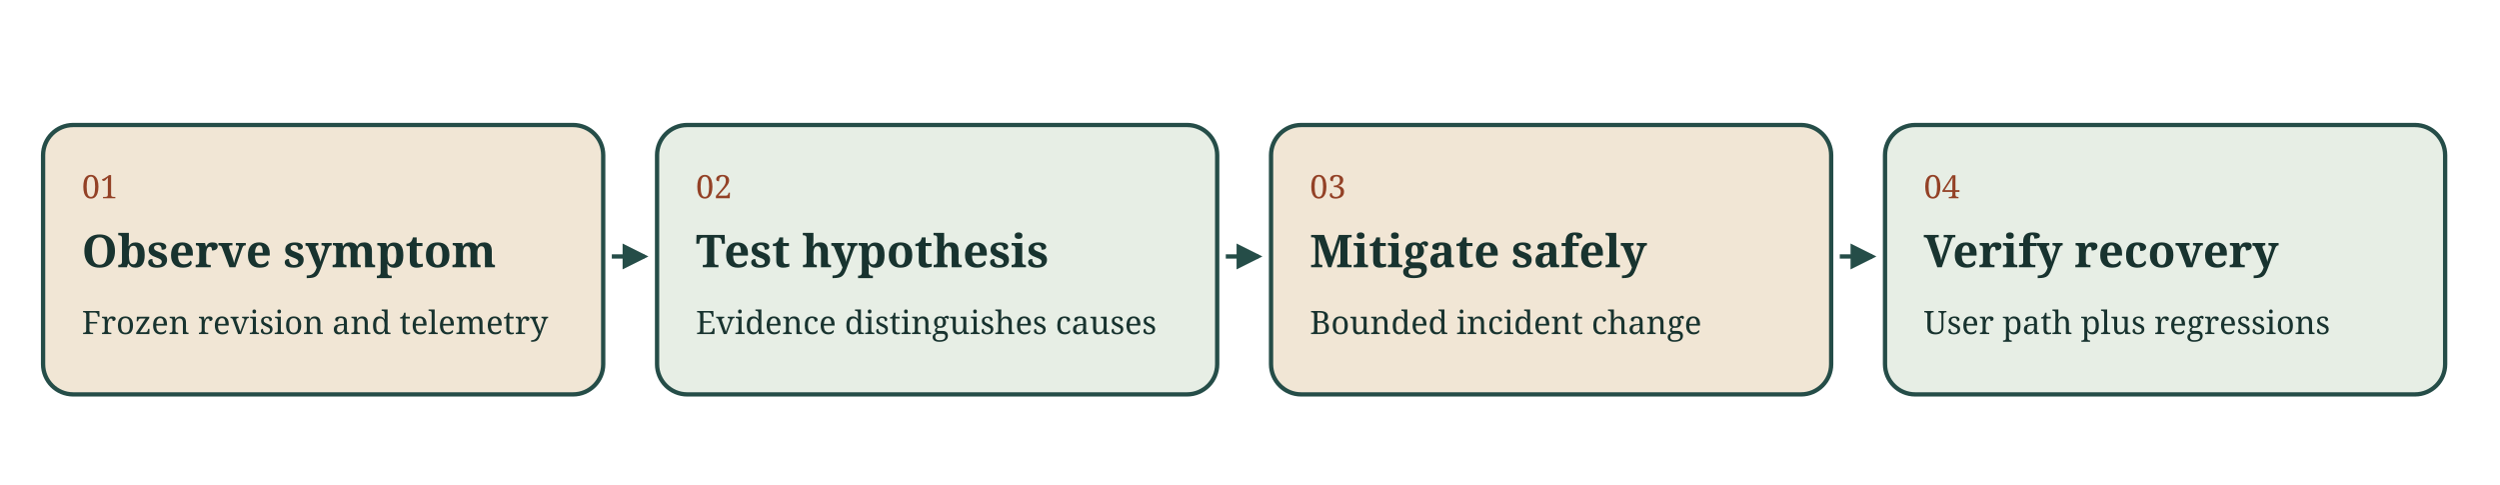
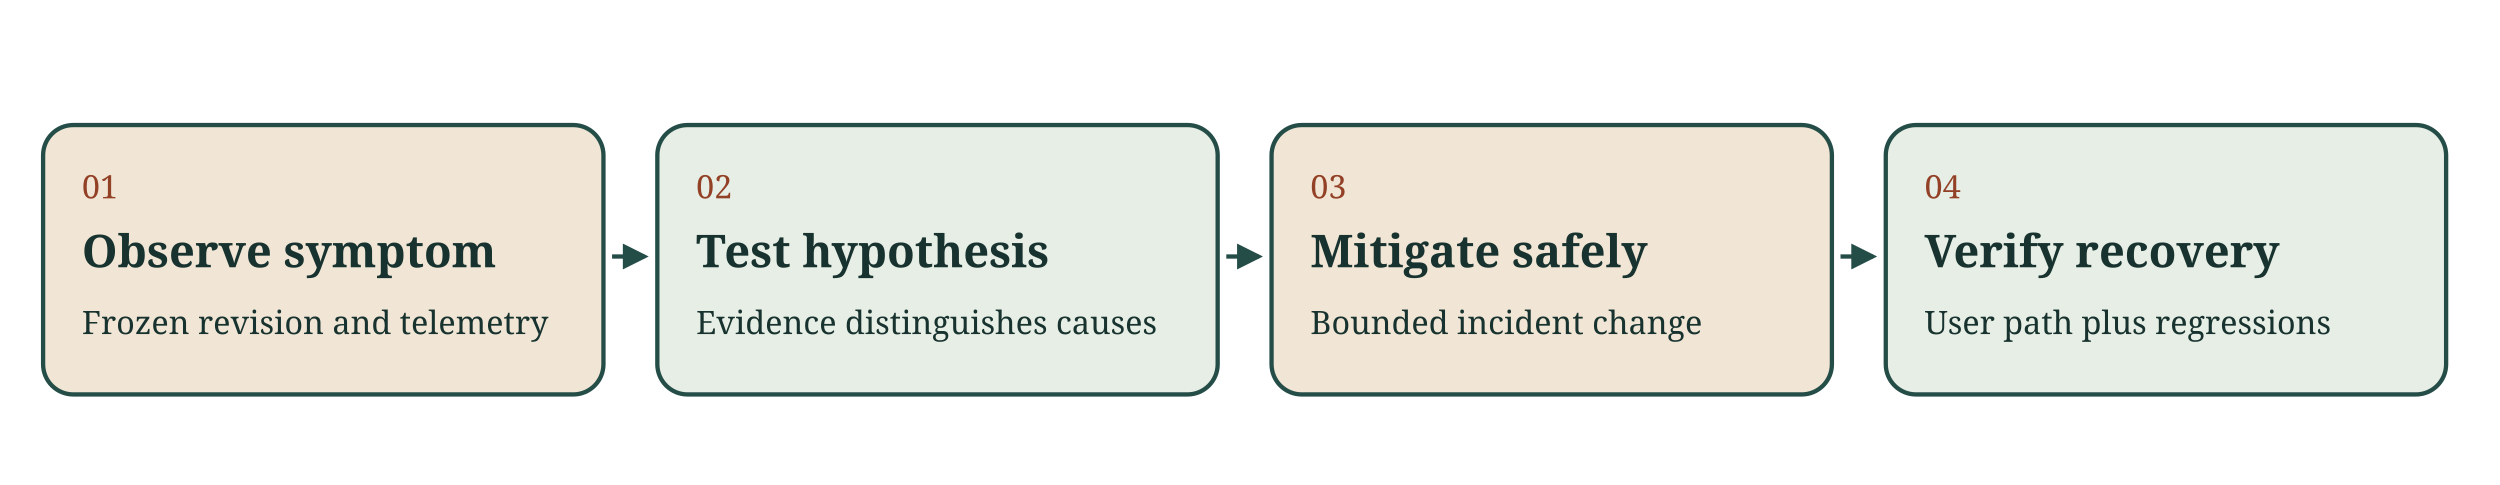
- <svg xmlns="http://www.w3.org/2000/svg" viewBox="0 0 1160 225" role="img" aria-labelledby="title desc">
+ <svg xmlns="http://www.w3.org/2000/svg" viewBox="0 0 1160 225" width="1000" height="194" role="img" aria-labelledby="title desc">
  <defs>
    <marker id="arrow" markerWidth="6" markerHeight="6" refX="5" refY="3" orient="auto">
      <path d="M0 0 L6 3 L0 6" fill="#254d48" />
    </marker>
  </defs>
  <g font-family="Georgia, serif" fill="#18332f">
    <rect x="20" y="58" width="260" height="125" rx="14" fill="#f1e6d5" stroke="#254d48" stroke-width="2" />
    <text x="38" y="92" font-size="15" fill="#934126">01</text>
    <text x="38" y="124" font-size="21" font-weight="bold">Observe symptom</text>
    <text x="38" y="155" font-size="15">Frozen revision and telemetry</text>
    <path d="M 284 119 h 15" stroke="#254d48" stroke-width="2" marker-end="url(#arrow)" />
    <rect x="305" y="58" width="260" height="125" rx="14" fill="#e7eee5" stroke="#254d48" stroke-width="2" />
    <text x="323" y="92" font-size="15" fill="#934126">02</text>
    <text x="323" y="124" font-size="21" font-weight="bold">Test hypothesis</text>
    <text x="323" y="155" font-size="15">Evidence distinguishes causes</text>
    <path d="M 569 119 h 15" stroke="#254d48" stroke-width="2" marker-end="url(#arrow)" />
    <rect x="590" y="58" width="260" height="125" rx="14" fill="#f1e6d5" stroke="#254d48" stroke-width="2" />
    <text x="608" y="92" font-size="15" fill="#934126">03</text>
    <text x="608" y="124" font-size="21" font-weight="bold">Mitigate safely</text>
    <text x="608" y="155" font-size="15">Bounded incident change</text>
    <path d="M 854 119 h 15" stroke="#254d48" stroke-width="2" marker-end="url(#arrow)" />
    <rect x="875" y="58" width="260" height="125" rx="14" fill="#e7eee5" stroke="#254d48" stroke-width="2" />
    <text x="893" y="92" font-size="15" fill="#934126">04</text>
    <text x="893" y="124" font-size="21" font-weight="bold">Verify recovery</text>
    <text x="893" y="155" font-size="15">User path plus regressions</text>
  </g>
</svg>
